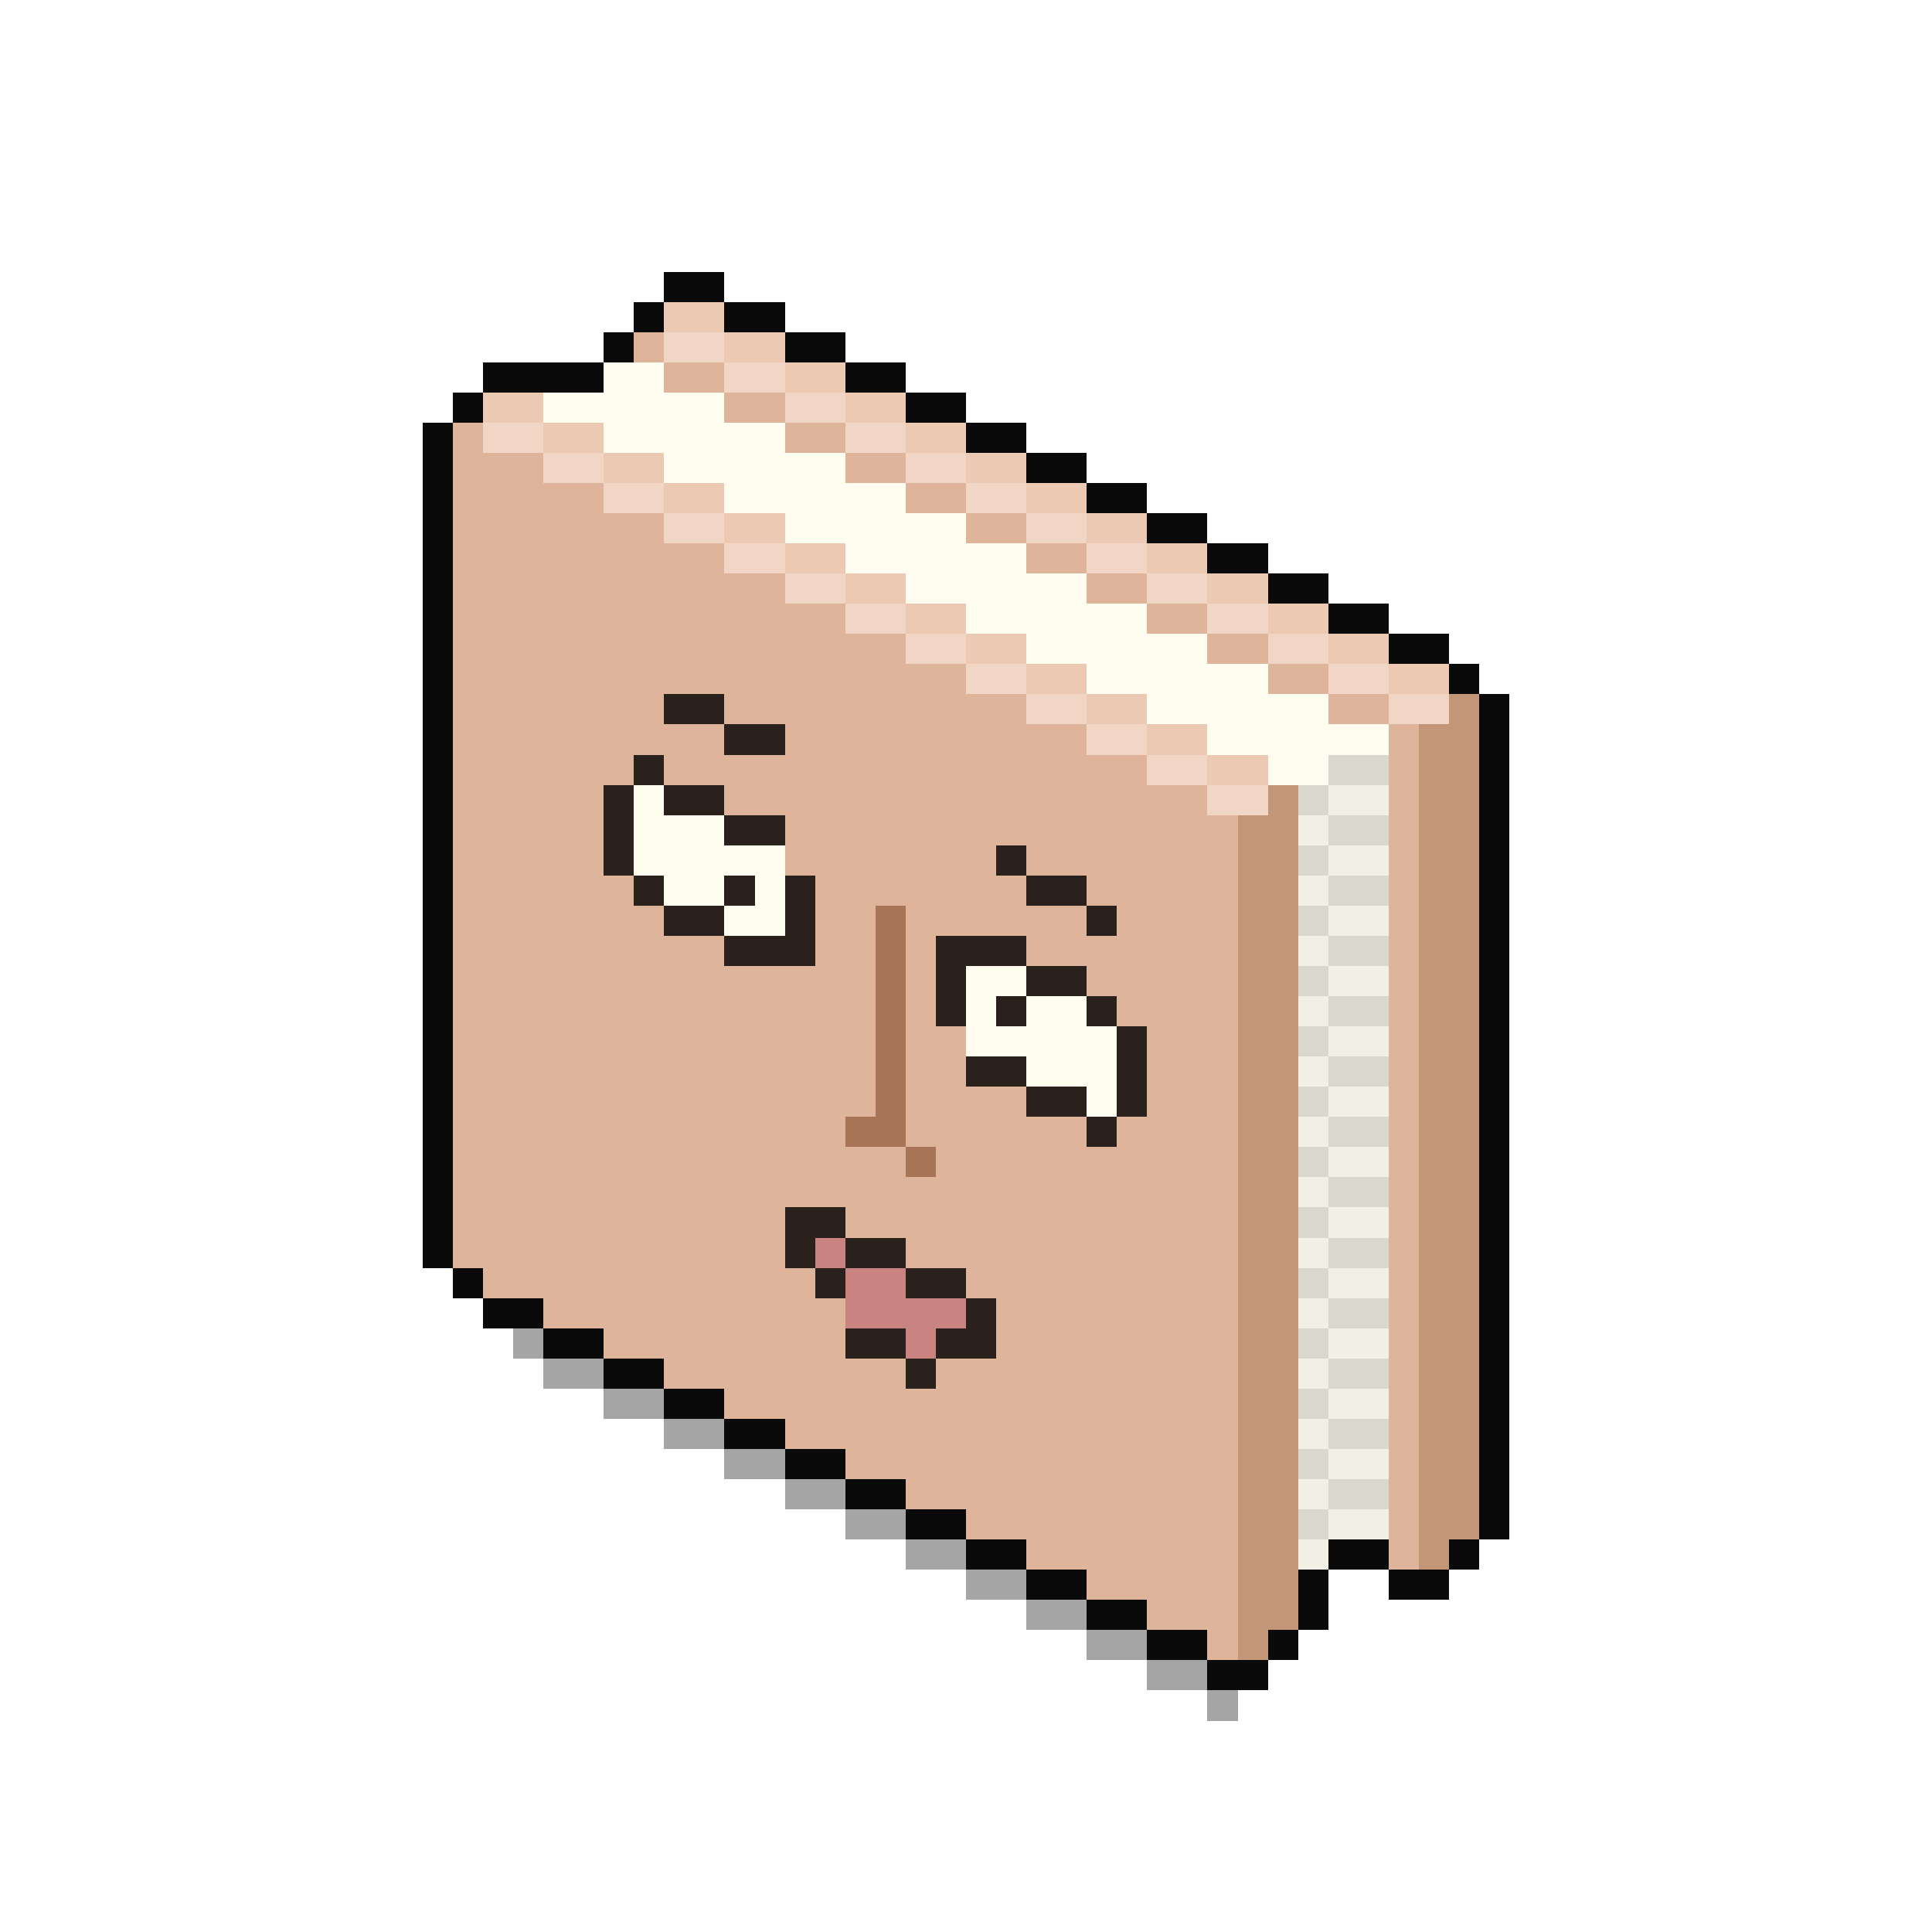
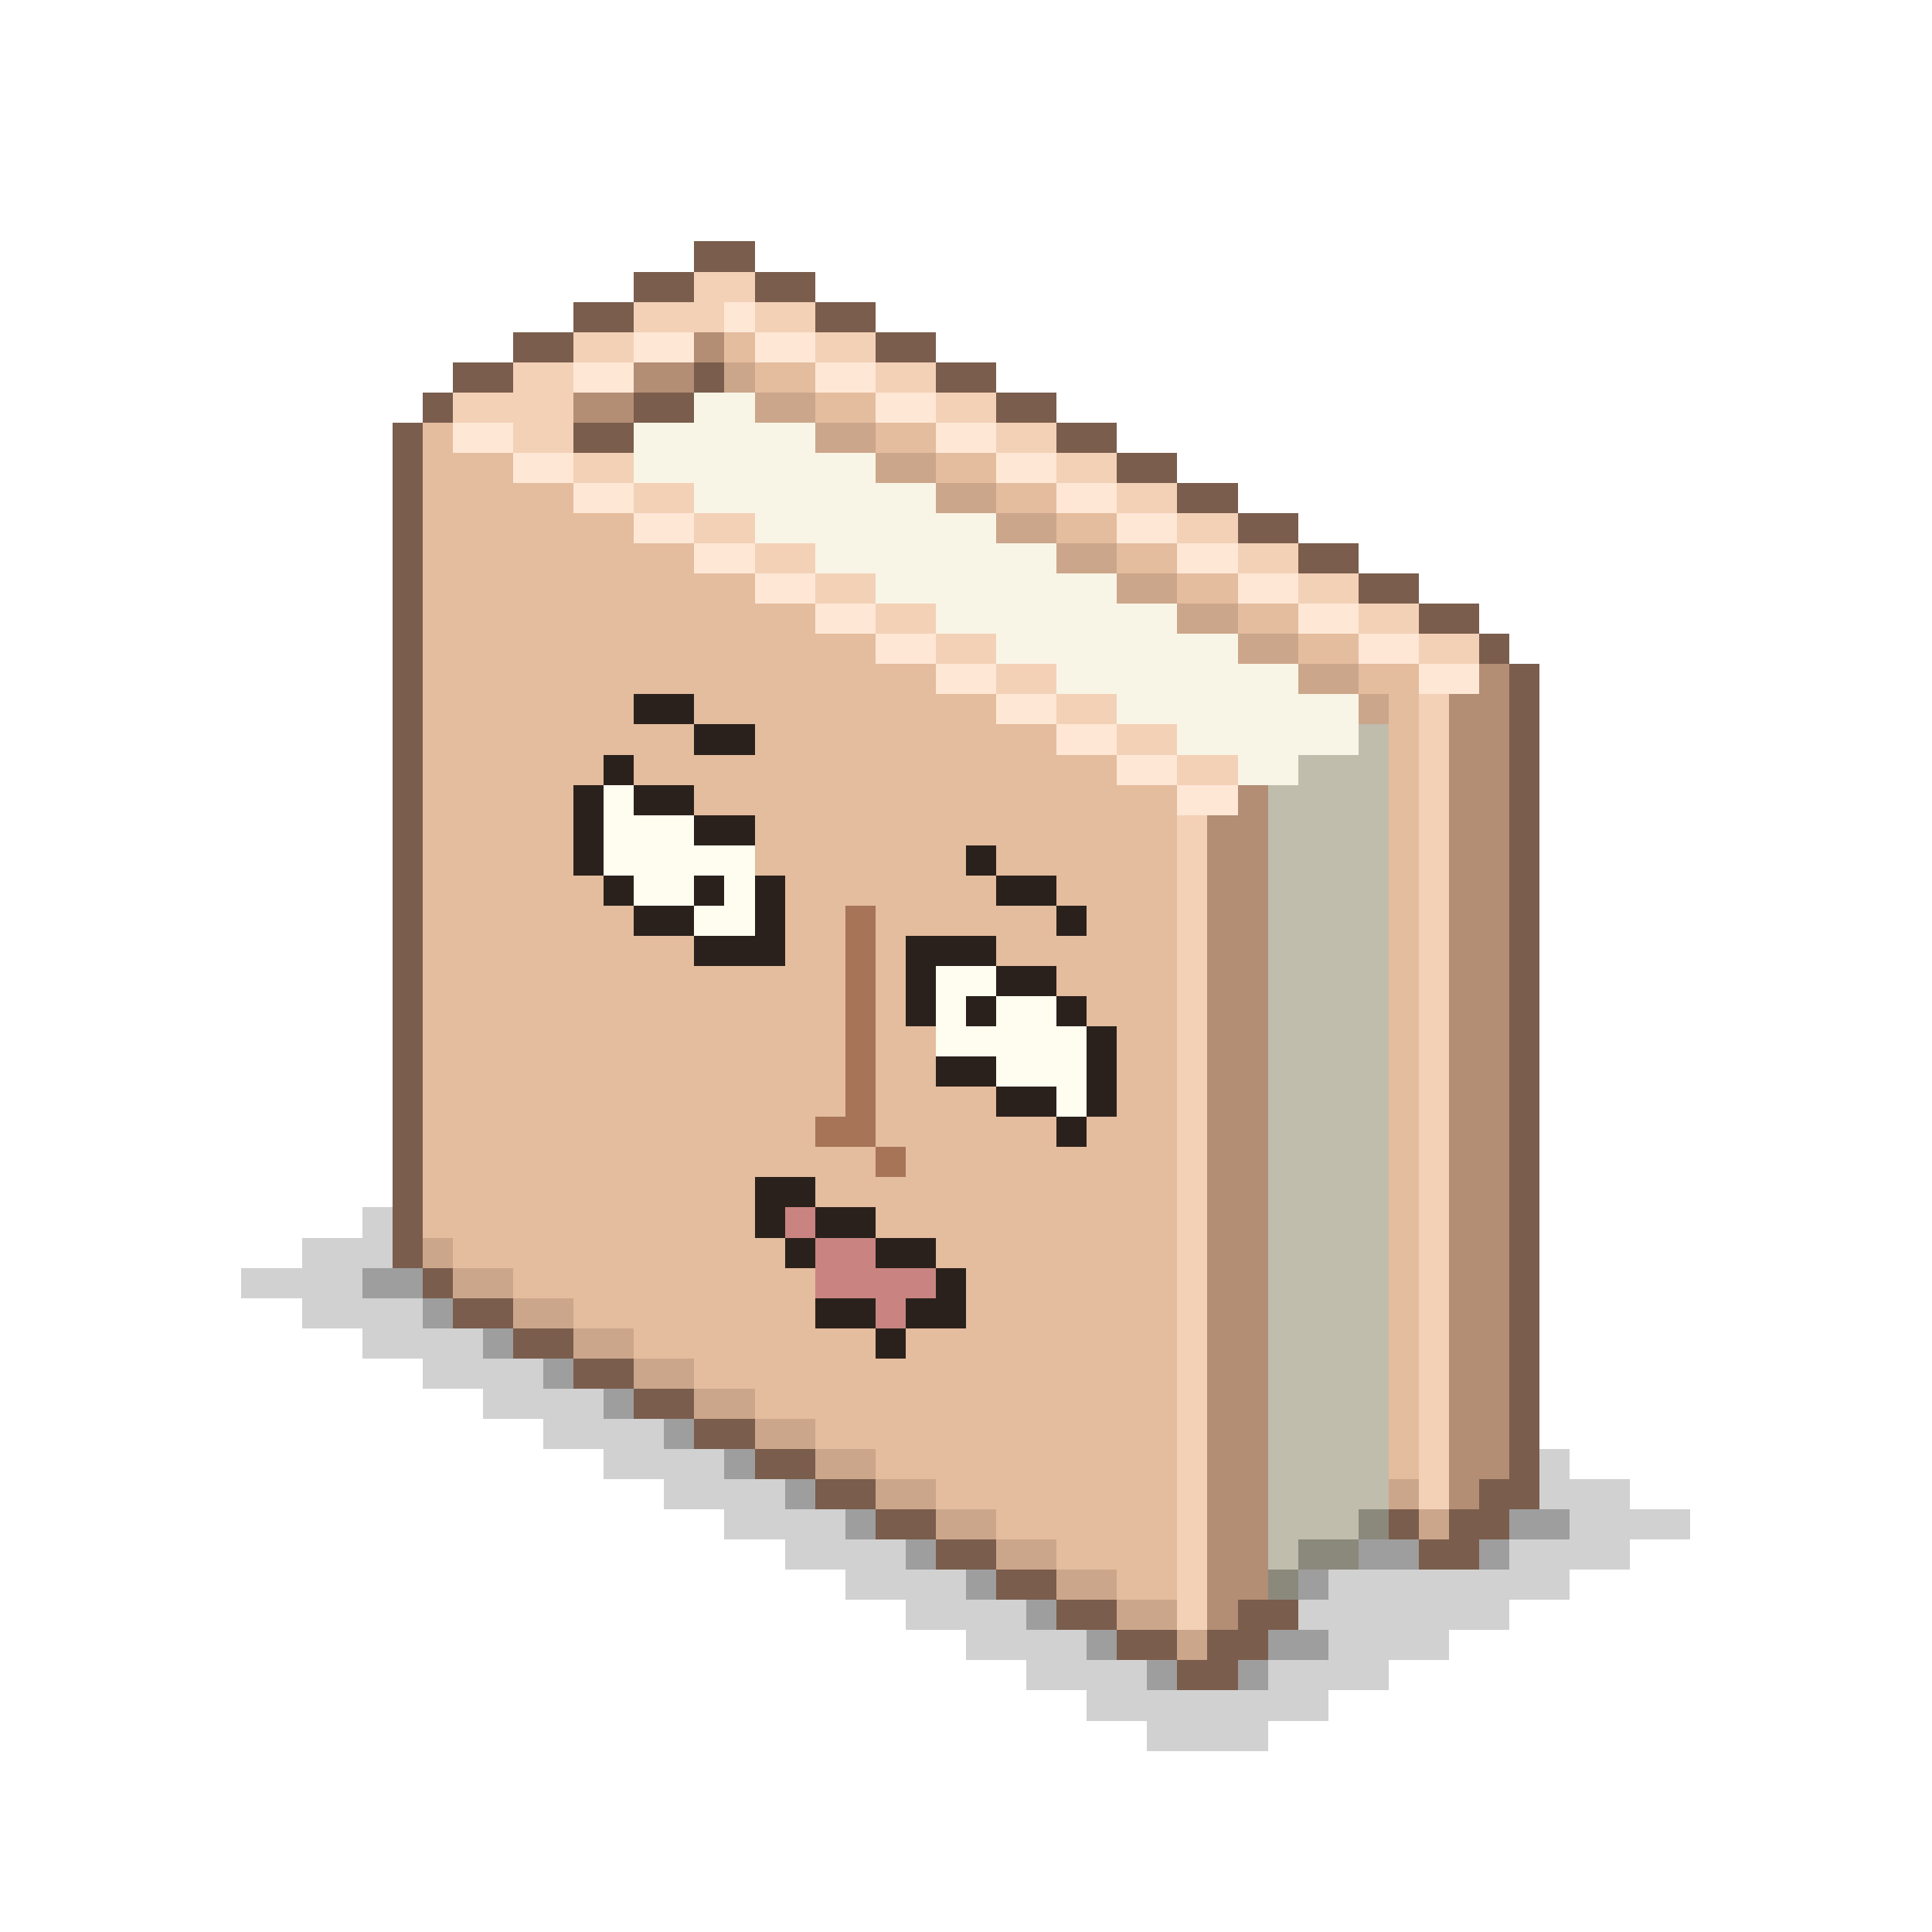
<svg xmlns="http://www.w3.org/2000/svg" viewBox="0 0 64 64" shape-rendering="crispEdges">
-   <path fill="#deb49a" d="M21 11h1v1h-1zM22 12h2v1h-2zM24 13h2v1h-2zM15 14h1v28h-1zM26 14h2v1h-2zM16 15h2v28h-2zM28 15h2v1h-2zM18 16h2v28h-2zM30 16h2v1h-2zM20 17h2v8h-2zM32 17h2v1h-2zM22 18h2v5h-2zM34 18h2v1h-2zM24 19h2v5h-2zM36 19h2v1h-2zM26 20h2v9h-2zM38 20h2v1h-2zM28 21h2v9h-2zM40 21h2v1h-2zM30 22h2v9h-2zM42 22h2v1h-2zM32 23h2v5h-2zM44 23h2v1h-2zM22 24h2v2h-2zM34 24h2v5h-2zM46 24h1v28h-1zM20 25h1v1h-1zM24 25h2v2h-2zM36 25h2v5h-2zM38 26h2v28h-2zM40 27h1v28h-1zM32 28h1v3h-1zM20 29h1v16h-1zM27 29h1v11h-1zM33 29h1v2h-1zM21 30h1v15h-1zM28 30h1v7h-1zM34 30h2v2h-2zM37 30h1v4h-1zM22 31h2v15h-2zM30 31h1v7h-1zM36 31h1v2h-1zM24 32h3v8h-3zM31 34h1v8h-1zM32 36h2v7h-2zM34 37h2v15h-2zM37 37h1v16h-1zM28 38h2v3h-2zM36 38h1v15h-1zM30 39h1v3h-1zM24 40h2v7h-2zM26 42h1v6h-1zM27 43h1v5h-1zM33 43h1v8h-1zM28 45h2v4h-2zM31 45h2v5h-2zM30 46h1v4h-1zM32 50h1v1h-1z" />
-   <path fill="#0a0a0a" d="M22 9h2v1h-2zM21 10h1v1h-1zM24 10h2v1h-2zM20 11h1v1h-1zM26 11h2v1h-2zM16 12h4v1h-4zM28 12h2v1h-2zM15 13h1v1h-1zM30 13h2v1h-2zM14 14h1v28h-1zM32 14h2v1h-2zM34 15h2v1h-2zM36 16h2v1h-2zM38 17h2v1h-2zM40 18h2v1h-2zM42 19h2v1h-2zM44 20h2v1h-2zM46 21h2v1h-2zM48 22h1v1h-1zM49 23h1v28h-1zM15 42h1v1h-1zM16 43h2v1h-2zM18 44h2v1h-2zM20 45h2v1h-2zM22 46h2v1h-2zM24 47h2v1h-2zM26 48h2v1h-2zM28 49h2v1h-2zM30 50h2v1h-2zM32 51h2v1h-2zM44 51h2v1h-2zM48 51h1v1h-1zM34 52h2v1h-2zM43 52h1v2h-1zM46 52h2v1h-2zM36 53h2v1h-2zM38 54h2v1h-2zM42 54h1v1h-1zM40 55h2v1h-2z" />
-   <path fill="#c49678" d="M48 23h1v28h-1zM47 24h1v28h-1zM42 26h1v28h-1zM41 27h1v28h-1z" />
-   <path fill="#fffcf0" d="M20 12h2v3h-2zM18 13h2v1h-2zM22 13h2v3h-2zM24 14h2v3h-2zM26 15h2v3h-2zM28 16h2v3h-2zM30 17h2v3h-2zM32 18h2v3h-2zM34 19h2v3h-2zM36 20h2v3h-2zM38 21h2v3h-2zM40 22h2v3h-2zM42 23h2v3h-2zM44 24h2v1h-2zM21 26h1v3h-1zM22 27h2v3h-2zM24 28h2v1h-2zM25 29h1v2h-1zM24 30h1v1h-1zM32 32h2v1h-2zM32 33h1v2h-1zM34 33h2v3h-2zM33 34h1v1h-1zM36 34h1v3h-1z" />
-   <path fill="#2a211c" d="M22 23h2v1h-2zM24 24h2v1h-2zM21 25h1v1h-1zM20 26h1v3h-1zM22 26h2v1h-2zM24 27h2v1h-2zM33 28h1v1h-1zM21 29h1v1h-1zM24 29h1v1h-1zM26 29h1v3h-1zM34 29h2v1h-2zM22 30h2v1h-2zM36 30h1v1h-1zM24 31h2v1h-2zM31 31h3v1h-3zM31 32h1v2h-1zM34 32h2v1h-2zM33 33h1v1h-1zM36 33h1v1h-1zM37 34h1v3h-1zM32 35h2v1h-2zM34 36h2v1h-2zM36 37h1v1h-1zM26 40h2v1h-2zM26 41h1v1h-1zM28 41h2v1h-2zM27 42h1v1h-1zM30 42h2v1h-2zM32 43h1v2h-1zM28 44h2v1h-2zM31 44h1v1h-1zM30 45h1v1h-1z" />
-   <path fill="#ecc9b2" d="M22 10h2v1h-2zM24 11h2v1h-2zM26 12h2v1h-2zM16 13h2v1h-2zM28 13h2v1h-2zM18 14h2v1h-2zM30 14h2v1h-2zM20 15h2v1h-2zM32 15h2v1h-2zM22 16h2v1h-2zM34 16h2v1h-2zM24 17h2v1h-2zM36 17h2v1h-2zM26 18h2v1h-2zM38 18h2v1h-2zM28 19h2v1h-2zM40 19h2v1h-2zM30 20h2v1h-2zM42 20h2v1h-2zM32 21h2v1h-2zM44 21h2v1h-2zM34 22h2v1h-2zM46 22h2v1h-2zM36 23h2v1h-2zM38 24h2v1h-2zM40 25h2v1h-2z" />
-   <path fill="#f1d6c5" d="M22 11h2v1h-2zM24 12h2v1h-2zM26 13h2v1h-2zM16 14h2v1h-2zM28 14h2v1h-2zM18 15h2v1h-2zM30 15h2v1h-2zM20 16h2v1h-2zM32 16h2v1h-2zM22 17h2v1h-2zM34 17h2v1h-2zM24 18h2v1h-2zM36 18h2v1h-2zM26 19h2v1h-2zM38 19h2v1h-2zM28 20h2v1h-2zM40 20h2v1h-2zM30 21h2v1h-2zM42 21h2v1h-2zM32 22h2v1h-2zM44 22h2v1h-2zM34 23h2v1h-2zM46 23h2v1h-2zM36 24h2v1h-2zM38 25h2v1h-2zM40 26h2v1h-2z" />
-   <path fill="#dad8ce" d="M44 25h2v1h-2zM43 26h1v1h-1zM44 27h2v1h-2zM43 28h1v1h-1zM44 29h2v1h-2zM43 30h1v1h-1zM44 31h2v1h-2zM43 32h1v1h-1zM44 33h2v1h-2zM43 34h1v1h-1zM44 35h2v1h-2zM43 36h1v1h-1zM44 37h2v1h-2zM43 38h1v1h-1zM44 39h2v1h-2zM43 40h1v1h-1zM44 41h2v1h-2zM43 42h1v1h-1zM44 43h2v1h-2zM43 44h1v1h-1zM44 45h2v1h-2zM43 46h1v1h-1zM44 47h2v1h-2zM43 48h1v1h-1zM44 49h2v1h-2zM43 50h1v1h-1z" />
-   <path fill="#f2f0e5" d="M44 26h2v1h-2zM43 27h1v1h-1zM44 28h2v1h-2zM43 29h1v1h-1zM44 30h2v1h-2zM43 31h1v1h-1zM44 32h2v1h-2zM43 33h1v1h-1zM44 34h2v1h-2zM43 35h1v1h-1zM44 36h2v1h-2zM43 37h1v1h-1zM44 38h2v1h-2zM43 39h1v1h-1zM44 40h2v1h-2zM43 41h1v1h-1zM44 42h2v1h-2zM43 43h1v1h-1zM44 44h2v1h-2zM43 45h1v1h-1zM44 46h2v1h-2zM43 47h1v1h-1zM44 48h2v1h-2zM43 49h1v1h-1zM44 50h2v1h-2zM43 51h1v1h-1z" />
-   <path fill="#000000" fill-opacity="0.353" d="M17 44h1v1h-1zM18 45h2v1h-2zM20 46h2v1h-2zM22 47h2v1h-2zM24 48h2v1h-2zM26 49h2v1h-2zM28 50h2v1h-2zM30 51h2v1h-2zM32 52h2v1h-2zM34 53h2v1h-2zM36 54h2v1h-2zM38 55h2v1h-2zM40 56h1v1h-1z" />
-   <path fill="#a77457" d="M29 30h1v8h-1zM28 37h1v1h-1zM30 38h1v1h-1z" />
-   <path fill="#c98481" d="M27 41h1v1h-1zM28 42h2v2h-2zM30 43h2v1h-2zM30 44h1v1h-1z" />
+   <path fill="#000" fill-opacity=".18" d="M12 40h1v1h-1zM10 41h3v1h-3zM8 42h4v1h-4zM10 43h4v1h-4zM12 44h4v1h-4zM14 45h4v1h-4zM16 46h4v1h-4zM18 47h4v1h-4zM20 48h4v1h-4zM51 48h1v1h-1zM22 49h4v1h-4zM51 49h3v1h-3zM24 50h4v1h-4zM52 50h4v1h-4zM26 51h4v1h-4zM50 51h4v1h-4zM28 52h4v1h-4zM44 52h8v1h-8zM30 53h4v1h-4zM43 53h7v1h-7zM32 54h4v1h-4zM44 54h4v1h-4zM34 55h4v1h-4zM42 55h4v1h-4zM36 56h8v1h-8zM38 57h4v1h-4z" />
+   <path fill="#000" fill-opacity=".38" d="M12 42h2v1h-2zM14 43h1v1h-1zM16 44h1v1h-1zM18 45h1v1h-1zM20 46h1v1h-1zM22 47h1v1h-1zM24 48h1v1h-1zM26 49h1v1h-1zM28 50h1v1h-1zM50 50h2v1h-2zM30 51h1v1h-1zM45 51h2v1h-2zM49 51h1v1h-1zM32 52h1v1h-1zM43 52h1v1h-1zM34 53h1v1h-1zM36 54h1v1h-1zM42 54h2v1h-2zM38 55h1v1h-1zM41 55h1v1h-1z" />
+   <path fill="#7a5d4c" d="M23 8h2v1h-2zM21 9h2v1h-2zM25 9h2v1h-2zM19 10h2v1h-2zM27 10h2v1h-2zM17 11h2v1h-2zM29 11h2v1h-2zM15 12h2v1h-2zM23 12h1v1h-1zM31 12h2v1h-2zM14 13h1v1h-1zM21 13h2v1h-2zM33 13h2v1h-2zM13 14h1v1h-1zM19 14h2v1h-2zM35 14h2v1h-2zM13 15h1v1h-1zM37 15h2v1h-2zM13 16h1v1h-1zM39 16h2v1h-2zM13 17h1v1h-1zM41 17h2v1h-2zM13 18h1v1h-1zM43 18h2v1h-2zM13 19h1v1h-1zM45 19h2v1h-2zM13 20h1v1h-1zM47 20h2v1h-2zM13 21h1v1h-1zM49 21h1v1h-1zM13 22h1v1h-1zM50 22h1v1h-1zM13 23h1v1h-1zM50 23h1v1h-1zM13 24h1v1h-1zM50 24h1v1h-1zM13 25h1v1h-1zM50 25h1v1h-1zM13 26h1v1h-1zM50 26h1v1h-1zM13 27h1v1h-1zM50 27h1v1h-1zM13 28h1v1h-1zM50 28h1v1h-1zM13 29h1v1h-1zM50 29h1v1h-1zM13 30h1v1h-1zM50 30h1v1h-1zM13 31h1v1h-1zM50 31h1v1h-1zM13 32h1v1h-1zM50 32h1v1h-1zM13 33h1v1h-1zM50 33h1v1h-1zM13 34h1v1h-1zM50 34h1v1h-1zM13 35h1v1h-1zM50 35h1v1h-1zM13 36h1v1h-1zM50 36h1v1h-1zM13 37h1v1h-1zM50 37h1v1h-1zM13 38h1v1h-1zM50 38h1v1h-1zM13 39h1v1h-1zM50 39h1v1h-1zM13 40h1v1h-1zM50 40h1v1h-1zM13 41h1v1h-1zM50 41h1v1h-1zM14 42h1v1h-1zM50 42h1v1h-1zM15 43h2v1h-2zM50 43h1v1h-1zM17 44h2v1h-2zM50 44h1v1h-1zM19 45h2v1h-2zM50 45h1v1h-1zM21 46h2v1h-2zM50 46h1v1h-1zM23 47h2v1h-2zM50 47h1v1h-1zM25 48h2v1h-2zM50 48h1v1h-1zM27 49h2v1h-2zM49 49h2v1h-2zM29 50h2v1h-2zM46 50h1v1h-1zM48 50h2v1h-2zM31 51h2v1h-2zM47 51h2v1h-2zM33 52h2v1h-2zM35 53h2v1h-2zM41 53h2v1h-2zM37 54h2v1h-2zM40 54h2v1h-2zM39 55h2v1h-2z" />
+   <path fill="#f3d1b7" d="M23 9h2v1h-2zM21 10h3v1h-3zM25 10h2v1h-2zM19 11h2v1h-2zM27 11h2v1h-2zM17 12h2v1h-2zM29 12h2v1h-2zM15 13h4v1h-4zM31 13h2v1h-2zM17 14h2v1h-2zM33 14h2v1h-2zM19 15h2v1h-2zM35 15h2v1h-2zM21 16h2v1h-2zM37 16h2v1h-2zM23 17h2v1h-2zM39 17h2v1h-2zM25 18h2v1h-2zM41 18h2v1h-2zM27 19h2v1h-2zM43 19h2v1h-2zM29 20h2v1h-2zM45 20h2v1h-2zM31 21h2v1h-2zM47 21h2v1h-2zM33 22h2v1h-2zM35 23h2v1h-2zM47 23h1v1h-1zM37 24h2v1h-2zM47 24h1v1h-1zM39 25h2v1h-2zM47 25h1v1h-1zM47 26h1v1h-1zM39 27h1v1h-1zM47 27h1v1h-1zM39 28h1v1h-1zM47 28h1v1h-1zM39 29h1v1h-1zM47 29h1v1h-1zM39 30h1v1h-1zM47 30h1v1h-1zM39 31h1v1h-1zM47 31h1v1h-1zM39 32h1v1h-1zM47 32h1v1h-1zM39 33h1v1h-1zM47 33h1v1h-1zM39 34h1v1h-1zM47 34h1v1h-1zM39 35h1v1h-1zM47 35h1v1h-1zM39 36h1v1h-1zM47 36h1v1h-1zM39 37h1v1h-1zM47 37h1v1h-1zM39 38h1v1h-1zM47 38h1v1h-1zM39 39h1v1h-1zM47 39h1v1h-1zM39 40h1v1h-1zM47 40h1v1h-1zM39 41h1v1h-1zM47 41h1v1h-1zM39 42h1v1h-1zM47 42h1v1h-1zM39 43h1v1h-1zM47 43h1v1h-1zM39 44h1v1h-1zM47 44h1v1h-1zM39 45h1v1h-1zM47 45h1v1h-1zM39 46h1v1h-1zM47 46h1v1h-1zM39 47h1v1h-1zM47 47h1v1h-1zM39 48h1v1h-1zM47 48h1v1h-1zM39 49h1v1h-1zM47 49h1v1h-1zM39 50h1v1h-1zM39 51h1v1h-1zM39 52h1v1h-1zM39 53h1v1h-1z" />
+   <path fill="#fee7d5" d="M24 10h1v1h-1zM21 11h2v1h-2zM25 11h2v1h-2zM19 12h2v1h-2zM27 12h2v1h-2zM29 13h2v1h-2zM15 14h2v1h-2zM31 14h2v1h-2zM17 15h2v1h-2zM33 15h2v1h-2zM19 16h2v1h-2zM35 16h2v1h-2zM21 17h2v1h-2zM37 17h2v1h-2zM23 18h2v1h-2zM39 18h2v1h-2zM25 19h2v1h-2zM41 19h2v1h-2zM27 20h2v1h-2zM43 20h2v1h-2zM29 21h2v1h-2zM45 21h2v1h-2zM31 22h2v1h-2zM47 22h2v1h-2zM33 23h2v1h-2zM35 24h2v1h-2zM37 25h2v1h-2zM39 26h2v1h-2z" />
+   <path fill="#b38d74" d="M23 11h1v1h-1zM21 12h2v1h-2zM19 13h2v1h-2zM49 22h1v1h-1zM48 23h2v1h-2zM48 24h2v1h-2zM48 25h2v1h-2zM41 26h1v1h-1zM48 26h2v1h-2zM40 27h2v1h-2zM48 27h2v1h-2zM40 28h2v1h-2zM48 28h2v1h-2zM40 29h2v1h-2zM48 29h2v1h-2zM40 30h2v1h-2zM48 30h2v1h-2zM40 31h2v1h-2zM48 31h2v1h-2zM40 32h2v1h-2zM48 32h2v1h-2zM40 33h2v1h-2zM48 33h2v1h-2zM40 34h2v1h-2zM48 34h2v1h-2zM40 35h2v1h-2zM48 35h2v1h-2zM40 36h2v1h-2zM48 36h2v1h-2zM40 37h2v1h-2zM48 37h2v1h-2zM40 38h2v1h-2zM48 38h2v1h-2zM40 39h2v1h-2zM48 39h2v1h-2zM40 40h2v1h-2zM48 40h2v1h-2zM40 41h2v1h-2zM48 41h2v1h-2zM40 42h2v1h-2zM48 42h2v1h-2zM40 43h2v1h-2zM48 43h2v1h-2zM40 44h2v1h-2zM48 44h2v1h-2zM40 45h2v1h-2zM48 45h2v1h-2zM40 46h2v1h-2zM48 46h2v1h-2zM40 47h2v1h-2zM48 47h2v1h-2zM40 48h2v1h-2zM48 48h2v1h-2zM40 49h2v1h-2zM48 49h1v1h-1zM40 50h2v1h-2zM40 51h2v1h-2zM40 52h2v1h-2zM40 53h1v1h-1z" />
+   <path fill="#E4BC9E" d="M24 11h1v1h-1zM25 12h2v1h-2zM27 13h2v1h-2zM14 14h1v1h-1zM29 14h2v1h-2zM14 15h3v1h-3zM31 15h2v1h-2zM14 16h5v1h-5zM33 16h2v1h-2zM14 17h7v1h-7zM35 17h2v1h-2zM14 18h9v1h-9zM37 18h2v1h-2zM14 19h11v1h-11zM39 19h2v1h-2zM14 20h13v1h-13zM41 20h2v1h-2zM14 21h15v1h-15zM43 21h2v1h-2zM14 22h17v1h-17zM45 22h2v1h-2zM14 23h7v1h-7zM23 23h10v1h-10zM46 23h1v1h-1zM14 24h9v1h-9zM25 24h10v1h-10zM46 24h1v1h-1zM14 25h6v1h-6zM21 25h16v1h-16zM46 25h1v1h-1zM14 26h5v1h-5zM23 26h16v1h-16zM46 26h1v1h-1zM14 27h5v1h-5zM25 27h14v1h-14zM46 27h1v1h-1zM14 28h5v1h-5zM25 28h7v1h-7zM33 28h6v1h-6zM46 28h1v1h-1zM14 29h6v1h-6zM26 29h7v1h-7zM35 29h4v1h-4zM46 29h1v1h-1zM14 30h7v1h-7zM26 30h2v1h-2zM29 30h6v1h-6zM36 30h3v1h-3zM46 30h1v1h-1zM14 31h9v1h-9zM26 31h2v1h-2zM29 31h1v1h-1zM33 31h6v1h-6zM46 31h1v1h-1zM14 32h14v1h-14zM29 32h1v1h-1zM35 32h4v1h-4zM46 32h1v1h-1zM14 33h14v1h-14zM29 33h1v1h-1zM36 33h3v1h-3zM46 33h1v1h-1zM14 34h14v1h-14zM29 34h2v1h-2zM37 34h2v1h-2zM46 34h1v1h-1zM14 35h14v1h-14zM29 35h2v1h-2zM37 35h2v1h-2zM46 35h1v1h-1zM14 36h14v1h-14zM29 36h4v1h-4zM37 36h2v1h-2zM46 36h1v1h-1zM14 37h13v1h-13zM29 37h6v1h-6zM36 37h3v1h-3zM46 37h1v1h-1zM14 38h15v1h-15zM30 38h9v1h-9zM46 38h1v1h-1zM14 39h11v1h-11zM27 39h12v1h-12zM46 39h1v1h-1zM14 40h11v1h-11zM29 40h10v1h-10zM46 40h1v1h-1zM15 41h11v1h-11zM31 41h8v1h-8zM46 41h1v1h-1zM17 42h10v1h-10zM32 42h7v1h-7zM46 42h1v1h-1zM19 43h8v1h-8zM32 43h7v1h-7zM46 43h1v1h-1zM21 44h8v1h-8zM30 44h9v1h-9zM46 44h1v1h-1zM23 45h16v1h-16zM46 45h1v1h-1zM25 46h14v1h-14zM46 46h1v1h-1zM27 47h12v1h-12zM46 47h1v1h-1zM29 48h10v1h-10zM46 48h1v1h-1zM31 49h8v1h-8zM33 50h6v1h-6zM35 51h4v1h-4zM37 52h2v1h-2z" />
+   <path fill="#cca68b" d="M24 12h1v1h-1zM25 13h2v1h-2zM27 14h2v1h-2zM29 15h2v1h-2zM31 16h2v1h-2zM33 17h2v1h-2zM35 18h2v1h-2zM37 19h2v1h-2zM39 20h2v1h-2zM41 21h2v1h-2zM43 22h2v1h-2zM45 23h1v1h-1zM14 41h1v1h-1zM15 42h2v1h-2zM17 43h2v1h-2zM19 44h2v1h-2zM21 45h2v1h-2zM23 46h2v1h-2zM25 47h2v1h-2zM27 48h2v1h-2zM29 49h2v1h-2zM46 49h1v1h-1zM31 50h2v1h-2zM47 50h1v1h-1zM33 51h2v1h-2zM35 52h2v1h-2zM37 53h2v1h-2zM39 54h1v1h-1z" />
+   <path fill="#f9f5e6" d="M23 13h2v1h-2zM21 14h6v1h-6zM21 15h8v1h-8zM23 16h8v1h-8zM25 17h8v1h-8zM27 18h8v1h-8zM29 19h8v1h-8zM31 20h8v1h-8zM33 21h8v1h-8zM35 22h8v1h-8zM37 23h8v1h-8zM39 24h6v1h-6zM41 25h2v1h-2z" />
+   <path fill="#2A211C" d="M21 23h2v1h-2zM23 24h2v1h-2zM20 25h1v1h-1zM19 26h1v1h-1zM21 26h2v1h-2zM19 27h1v1h-1zM23 27h2v1h-2zM19 28h1v1h-1zM32 28h1v1h-1zM20 29h1v1h-1zM23 29h1v1h-1zM25 29h1v1h-1zM33 29h2v1h-2zM21 30h2v1h-2zM25 30h1v1h-1zM35 30h1v1h-1zM23 31h3v1h-3zM30 31h3v1h-3zM30 32h1v1h-1zM33 32h2v1h-2zM30 33h1v1h-1zM32 33h1v1h-1zM35 33h1v1h-1zM36 34h1v1h-1zM31 35h2v1h-2zM36 35h1v1h-1zM33 36h2v1h-2zM36 36h1v1h-1zM35 37h1v1h-1zM25 39h2v1h-2zM25 40h1v1h-1zM27 40h2v1h-2zM26 41h1v1h-1zM29 41h2v1h-2zM31 42h1v1h-1zM27 43h2v1h-2zM30 43h2v1h-2zM29 44h1v1h-1z" />
+   <path fill="#c0bdad" d="M45 24h1v1h-1zM43 25h3v1h-3zM42 26h4v1h-4zM42 27h4v1h-4zM42 28h4v1h-4zM42 29h4v1h-4zM42 30h4v1h-4zM42 31h4v1h-4zM42 32h4v1h-4zM42 33h4v1h-4zM42 34h4v1h-4zM42 35h4v1h-4zM42 36h4v1h-4zM42 37h4v1h-4zM42 38h4v1h-4zM42 39h4v1h-4zM42 40h4v1h-4zM42 41h4v1h-4zM42 42h4v1h-4zM42 43h4v1h-4zM42 44h4v1h-4zM42 45h4v1h-4zM42 46h4v1h-4zM42 47h4v1h-4zM42 48h4v1h-4zM42 49h4v1h-4zM42 50h3v1h-3zM42 51h1v1h-1z" />
+   <path fill="#FFFCF0" d="M20 26h1v1h-1zM20 27h3v1h-3zM20 28h5v1h-5zM21 29h2v1h-2zM24 29h1v1h-1zM23 30h2v1h-2zM31 32h2v1h-2zM31 33h1v1h-1zM33 33h2v1h-2zM31 34h5v1h-5zM33 35h3v1h-3zM35 36h1v1h-1z" />
+   <path fill="#A77457" d="M28 30h1v1h-1zM28 31h1v1h-1zM28 32h1v1h-1zM28 33h1v1h-1zM28 34h1v1h-1zM28 35h1v1h-1zM28 36h1v1h-1zM27 37h2v1h-2zM29 38h1v1h-1z" />
+   <path fill="#C98481" d="M26 40h1v1h-1zM27 41h2v1h-2zM27 42h4v1h-4zM29 43h1v1h-1z" />
+   <path fill="#8b897c" d="M45 50h1v1h-1zM43 51h2v1h-2zM42 52h1v1h-1z" />
</svg>
